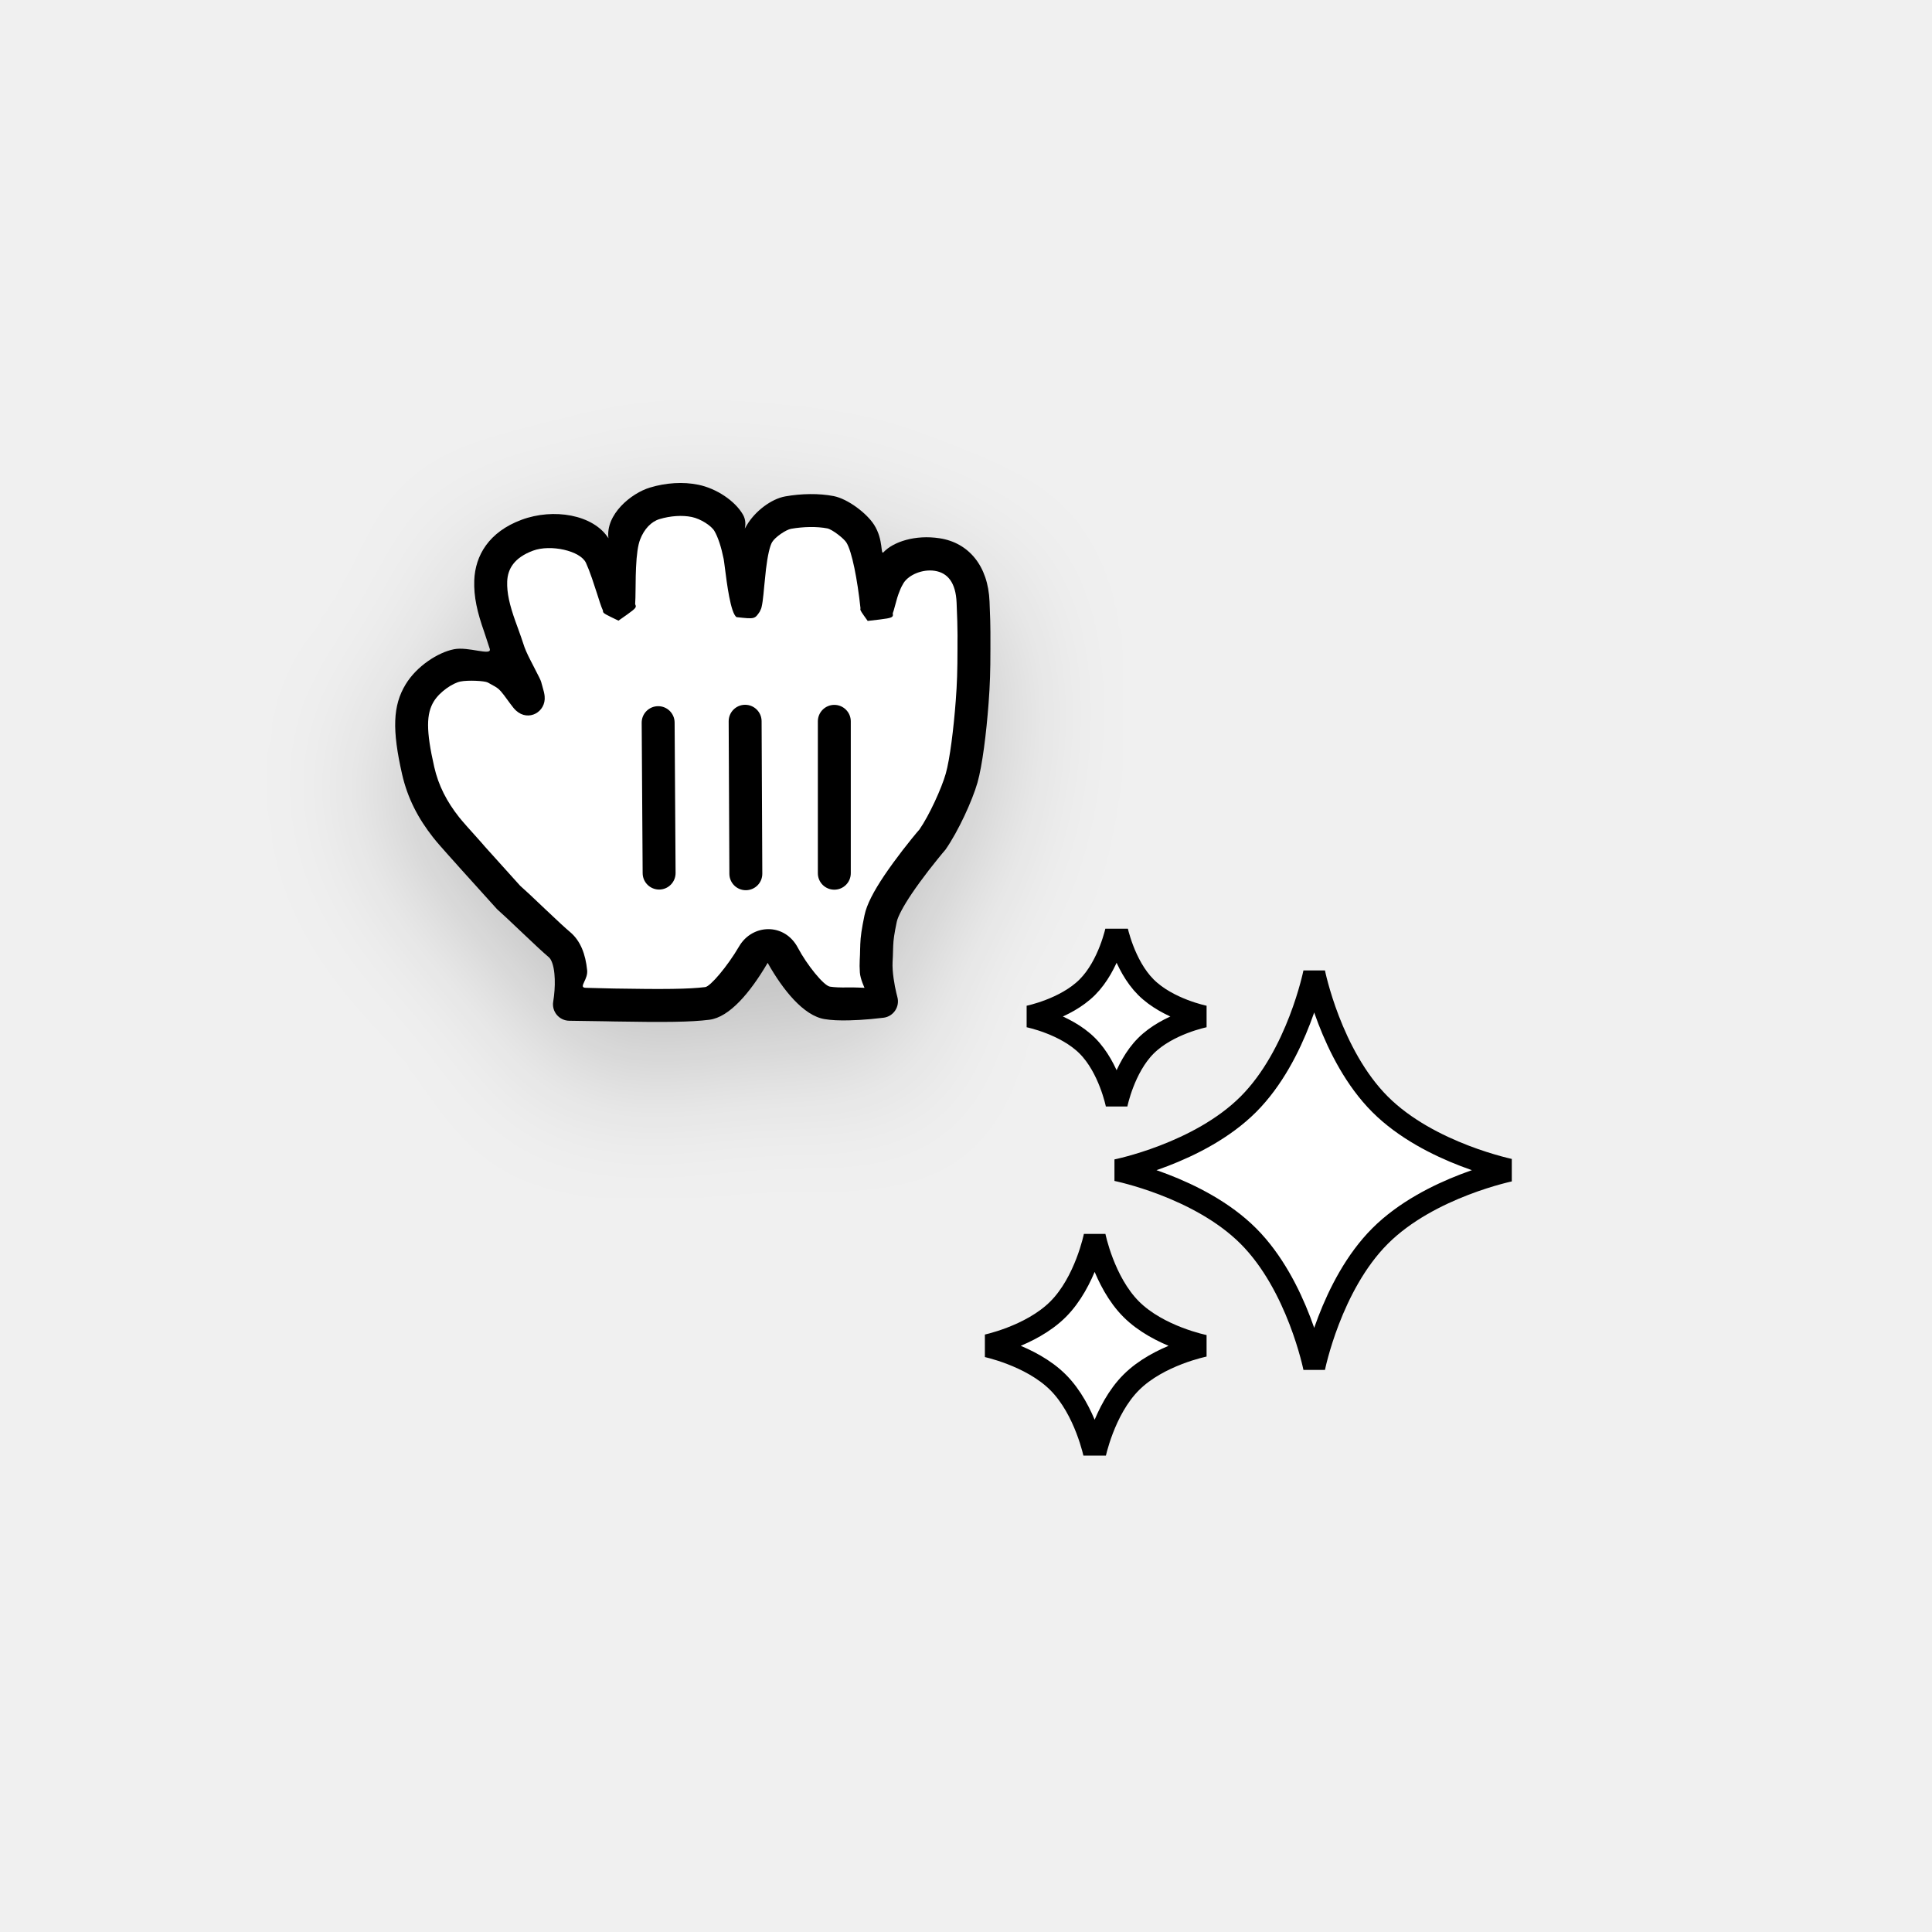
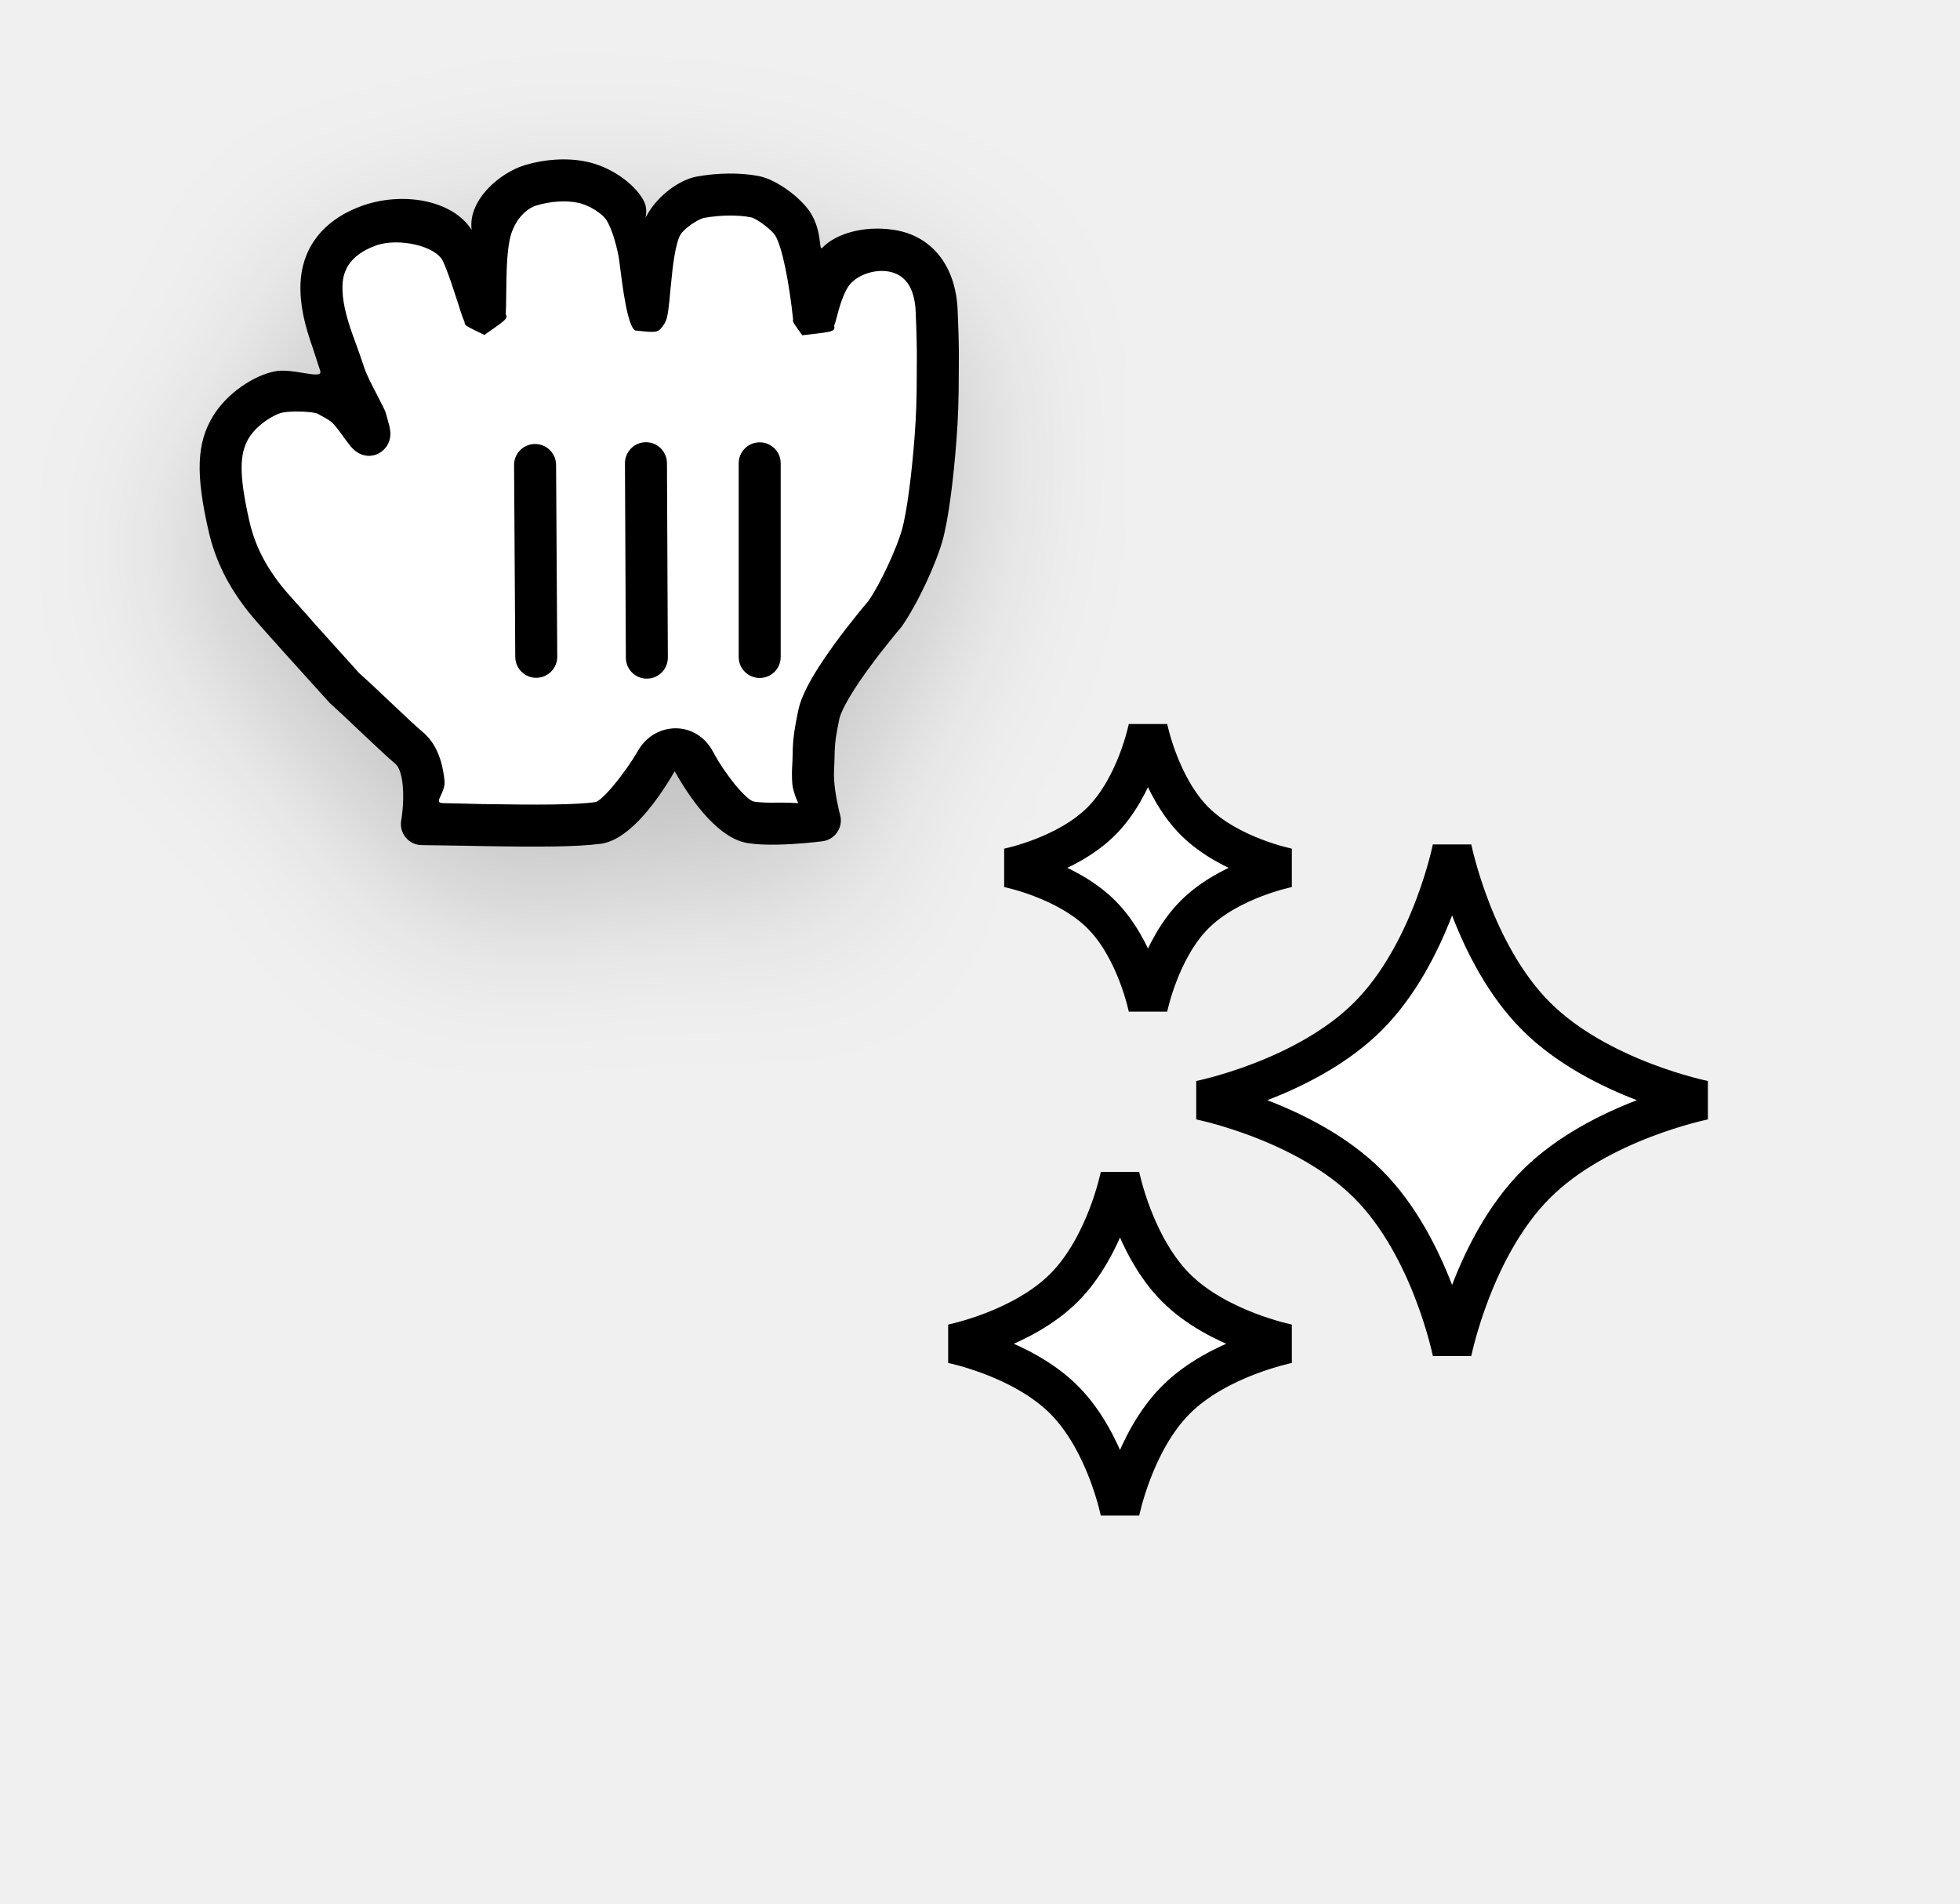
- <svg xmlns="http://www.w3.org/2000/svg" width="44" height="44" viewBox="0 0 44 44" fill="none">
-   <g id="cursor-magic-pointer">
-     <g id="Sparkle" clip-path="url(#clip0_114_8)">
-       <g id="Icon">
-         <path d="M25.43 21.15C25.43 21.15 25.597 21.983 26.097 22.483C26.597 22.983 27.43 23.15 27.43 23.15C27.43 23.15 26.597 23.317 26.097 23.817C25.597 24.317 25.43 25.15 25.43 25.15C25.43 25.15 25.263 24.317 24.763 23.817C24.263 23.317 23.43 23.15 23.43 23.15C23.43 23.15 24.263 22.983 24.763 22.483C25.263 21.983 25.43 21.15 25.43 21.15Z" fill="white" />
-         <path d="M29.93 22.15C29.93 22.15 30.305 24.025 31.43 25.15C32.555 26.275 34.43 26.65 34.43 26.65C34.43 26.65 32.555 27.025 31.43 28.15C30.305 29.275 29.93 31.15 29.93 31.15C29.93 31.15 29.555 29.275 28.43 28.15C27.305 27.025 25.43 26.65 25.43 26.65C25.43 26.65 27.305 26.275 28.43 25.15C29.555 24.025 29.93 22.15 29.93 22.15Z" fill="white" />
-         <path d="M25.763 29.817C25.138 29.192 24.93 28.15 24.93 28.15C24.93 28.15 24.722 29.192 24.097 29.817C23.472 30.442 22.43 30.65 22.43 30.65C22.43 30.65 23.472 30.858 24.097 31.483C24.722 32.108 24.93 33.15 24.93 33.15C24.93 33.15 25.138 32.108 25.763 31.483C26.388 30.858 27.43 30.65 27.43 30.65C27.43 30.65 26.388 30.442 25.763 29.817Z" fill="white" />
-         <path d="M25.43 21.15C25.43 21.15 25.597 21.983 26.097 22.483C26.597 22.983 27.43 23.15 27.43 23.15C27.43 23.15 26.597 23.317 26.097 23.817C25.597 24.317 25.43 25.15 25.43 25.15C25.43 25.15 25.263 24.317 24.763 23.817C24.263 23.317 23.43 23.15 23.43 23.15C23.43 23.15 24.263 22.983 24.763 22.483C25.263 21.983 25.43 21.15 25.43 21.15Z" stroke="black" stroke-width="0.5" />
-         <path d="M29.93 22.15C29.93 22.15 30.305 24.025 31.43 25.15C32.555 26.275 34.43 26.65 34.43 26.65C34.43 26.65 32.555 27.025 31.43 28.15C30.305 29.275 29.93 31.15 29.93 31.15C29.93 31.15 29.555 29.275 28.43 28.15C27.305 27.025 25.43 26.65 25.43 26.65C25.43 26.65 27.305 26.275 28.43 25.15C29.555 24.025 29.93 22.15 29.93 22.15Z" stroke="black" stroke-width="0.5" />
-         <path d="M25.763 29.817C25.138 29.192 24.93 28.15 24.93 28.15C24.93 28.15 24.722 29.192 24.097 29.817C23.472 30.442 22.43 30.65 22.43 30.65C22.43 30.65 23.472 30.858 24.097 31.483C24.722 32.108 24.93 33.15 24.93 33.15C24.93 33.15 25.138 32.108 25.763 31.483C26.388 30.858 27.43 30.65 27.43 30.65C27.43 30.65 26.388 30.442 25.763 29.817Z" stroke="black" stroke-width="0.5" />
-       </g>
-     </g>
-     <g id="Grabbing Hand" filter="url(#filter0_d_114_8)">
-       <path id="Hand" fill-rule="evenodd" clip-rule="evenodd" d="M11.878 11.838C11.134 12.114 10.822 12.651 10.801 13.218C10.788 13.591 10.868 13.944 11.032 14.405C11.007 14.332 11.129 14.697 11.154 14.778C11.204 14.947 10.667 14.72 10.34 14.786C9.976 14.857 9.492 15.169 9.24 15.583C8.943 16.069 8.929 16.627 9.157 17.631C9.282 18.179 9.523 18.64 9.868 19.077C10.021 19.272 10.44 19.725 10.471 19.765L11.32 20.706C11.471 20.841 11.578 20.942 11.896 21.244C12.21 21.542 12.36 21.682 12.499 21.8C12.557 21.849 12.607 21.979 12.626 22.173C12.642 22.333 12.637 22.511 12.617 22.682C12.61 22.741 12.604 22.784 12.6 22.805C12.558 23.034 12.733 23.245 12.966 23.247C13.181 23.249 13.351 23.252 13.788 23.259C13.883 23.261 13.883 23.261 13.978 23.263C15.146 23.283 15.731 23.278 16.156 23.224C16.61 23.167 17.082 22.613 17.483 21.928C17.826 22.539 18.301 23.134 18.782 23.21C18.933 23.235 19.118 23.243 19.331 23.238C19.492 23.235 19.662 23.224 19.833 23.209C19.961 23.197 20.063 23.186 20.123 23.178C20.349 23.149 20.497 22.926 20.437 22.707C20.424 22.659 20.403 22.572 20.381 22.463C20.357 22.335 20.339 22.21 20.331 22.097C20.326 22.025 20.325 21.961 20.328 21.905C20.334 21.807 20.336 21.752 20.339 21.624C20.34 21.579 20.34 21.579 20.342 21.539C20.347 21.403 20.365 21.274 20.423 20.994C20.448 20.874 20.57 20.642 20.763 20.355C20.82 20.27 20.883 20.181 20.95 20.089C21.077 19.914 21.214 19.738 21.351 19.569C21.433 19.467 21.496 19.392 21.532 19.351C21.828 18.927 22.144 18.232 22.261 17.825C22.372 17.434 22.463 16.7 22.515 16.008C22.545 15.609 22.556 15.284 22.556 14.778C22.556 14.681 22.556 14.681 22.556 14.601C22.557 14.49 22.557 14.49 22.556 14.394C22.556 14.238 22.551 14.081 22.536 13.699C22.504 12.886 22.059 12.36 21.401 12.259C20.842 12.172 20.343 12.341 20.123 12.575C20.048 12.656 20.127 12.297 19.907 11.952C19.743 11.693 19.314 11.363 18.986 11.298C18.651 11.233 18.251 11.24 17.885 11.305C17.564 11.362 17.199 11.642 17.013 11.952C16.889 12.159 17.052 11.946 16.919 11.718C16.737 11.403 16.312 11.123 15.905 11.04C15.559 10.968 15.163 10.995 14.806 11.103C14.372 11.232 13.788 11.718 13.857 12.259C13.513 11.718 12.606 11.567 11.878 11.838Z" fill="black" />
-       <path id="White" fill-rule="evenodd" clip-rule="evenodd" d="M13.658 13.709C13.686 13.795 13.532 13.312 13.483 13.174C13.434 13.031 13.388 12.913 13.345 12.819C13.217 12.542 12.54 12.392 12.139 12.541C11.711 12.7 11.561 12.957 11.551 13.245C11.542 13.501 11.604 13.774 11.739 14.152C11.703 14.053 11.883 14.543 11.915 14.65C11.95 14.766 12.002 14.885 12.09 15.055L12.136 15.144L12.136 15.144C12.285 15.433 12.31 15.482 12.326 15.534C12.329 15.544 12.332 15.555 12.335 15.568C12.339 15.582 12.343 15.599 12.35 15.621C12.382 15.731 12.399 15.797 12.404 15.858C12.438 16.216 12.034 16.441 11.754 16.184C11.712 16.146 11.681 16.107 11.62 16.025L11.617 16.021L11.617 16.021C11.554 15.936 11.513 15.88 11.478 15.832C11.426 15.763 11.388 15.721 11.354 15.691C11.331 15.672 11.307 15.656 11.272 15.634C11.241 15.617 11.207 15.598 11.108 15.543C11.038 15.505 10.658 15.486 10.486 15.521C10.318 15.554 10.018 15.748 9.88 15.974C9.709 16.253 9.699 16.633 9.889 17.465C9.986 17.893 10.176 18.257 10.457 18.613C10.537 18.714 10.727 18.925 10.87 19.084C10.958 19.183 11.029 19.262 11.044 19.282L11.846 20.172C11.976 20.287 12.085 20.389 12.418 20.706C12.716 20.988 12.861 21.123 12.984 21.227C13.221 21.427 13.335 21.729 13.372 22.098C13.382 22.197 13.34 22.287 13.307 22.357C13.268 22.442 13.242 22.496 13.345 22.497C13.457 22.499 13.635 22.504 13.779 22.508C13.873 22.51 13.953 22.512 13.991 22.513C15.116 22.532 15.688 22.527 16.062 22.48C16.177 22.466 16.568 22.008 16.836 21.548C17.137 21.039 17.871 21.011 18.173 21.588C18.371 21.964 18.757 22.447 18.901 22.47C19 22.486 19.143 22.492 19.315 22.488C19.457 22.485 19.689 22.497 19.689 22.497C19.689 22.497 19.593 22.296 19.583 22.149C19.576 22.048 19.575 21.952 19.58 21.861C19.585 21.773 19.587 21.726 19.589 21.606L19.591 21.559L19.592 21.509C19.599 21.327 19.623 21.159 19.689 20.842C19.74 20.598 19.896 20.301 20.14 19.937C20.203 19.844 20.271 19.747 20.343 19.648C20.479 19.461 20.623 19.275 20.768 19.096C20.855 18.989 20.923 18.908 20.939 18.892C21.163 18.57 21.445 17.951 21.539 17.619C21.632 17.294 21.719 16.592 21.767 15.952C21.796 15.572 21.806 15.267 21.806 14.778L21.806 14.599L21.807 14.483L21.806 14.399C21.806 14.252 21.801 14.103 21.786 13.729C21.768 13.266 21.581 13.045 21.287 13C21.013 12.958 20.7 13.087 20.579 13.277C20.548 13.326 20.517 13.387 20.489 13.46C20.447 13.563 20.42 13.654 20.378 13.815C20.36 13.883 20.348 13.928 20.332 13.966C20.335 13.993 20.338 14.013 20.331 14.029C20.31 14.079 20.202 14.091 19.761 14.141C19.616 13.938 19.592 13.905 19.594 13.872C19.594 13.866 19.596 13.859 19.597 13.851C19.527 13.203 19.404 12.557 19.275 12.354C19.213 12.258 18.951 12.056 18.842 12.034C18.605 11.988 18.297 11.994 18.016 12.043C17.904 12.063 17.656 12.227 17.585 12.346C17.533 12.432 17.483 12.648 17.445 12.96C17.429 13.096 17.376 13.644 17.39 13.511C17.375 13.656 17.363 13.748 17.344 13.828C17.337 13.857 17.337 13.857 17.302 13.931C17.188 14.1 17.188 14.1 16.775 14.055C16.639 13.967 16.553 13.28 16.508 12.926L16.508 12.926C16.496 12.832 16.487 12.761 16.481 12.731C16.426 12.459 16.355 12.239 16.271 12.094C16.202 11.975 15.961 11.817 15.754 11.774C15.536 11.729 15.266 11.748 15.021 11.822C14.831 11.878 14.669 12.05 14.578 12.288C14.529 12.415 14.498 12.631 14.485 12.927C14.479 13.055 14.477 13.152 14.475 13.386C14.473 13.586 14.471 13.672 14.465 13.76C14.474 13.779 14.48 13.793 14.48 13.808C14.481 13.858 14.408 13.909 14.085 14.135C13.8 13.998 13.746 13.972 13.734 13.934C13.732 13.925 13.731 13.915 13.731 13.903C13.709 13.857 13.689 13.802 13.658 13.709ZM19.001 20.262C18.794 20.262 18.626 20.095 18.626 19.887V16.428C18.626 16.221 18.794 16.053 19.001 16.053C19.208 16.053 19.376 16.221 19.376 16.428V19.887C19.376 20.095 19.208 20.262 19.001 20.262ZM16.611 19.901C16.612 20.108 16.78 20.275 16.987 20.274C17.195 20.273 17.362 20.105 17.361 19.897L17.345 16.424C17.344 16.217 17.175 16.05 16.968 16.051C16.761 16.052 16.594 16.221 16.595 16.428L16.611 19.901ZM14.987 16.083C15.194 16.081 15.363 16.248 15.364 16.456L15.386 19.881C15.387 20.089 15.22 20.258 15.013 20.259C14.806 20.26 14.637 20.093 14.636 19.886L14.614 16.46C14.613 16.253 14.78 16.084 14.987 16.083Z" fill="white" />
-     </g>
+ <svg xmlns="http://www.w3.org/2000/svg" width="35" height="34" viewBox="0 0 35 34" fill="none">
+   <g filter="url(#filter0_d_117_12)">
+     <path fill-rule="evenodd" clip-rule="evenodd" d="M6.443 3.684C5.7 3.961 5.387 4.498 5.366 5.065C5.353 5.438 5.433 5.791 5.598 6.251C5.572 6.179 5.694 6.544 5.719 6.625C5.769 6.794 5.232 6.566 4.905 6.633C4.541 6.704 4.057 7.016 3.805 7.43C3.508 7.915 3.494 8.474 3.723 9.478C3.847 10.026 4.088 10.487 4.433 10.924C4.587 11.119 5.005 11.572 5.036 11.612L5.885 12.553C6.036 12.688 6.143 12.789 6.461 13.091C6.776 13.389 6.926 13.528 7.064 13.646C7.122 13.696 7.172 13.826 7.191 14.02C7.207 14.18 7.202 14.358 7.182 14.529C7.176 14.588 7.169 14.631 7.165 14.652C7.123 14.88 7.298 15.092 7.531 15.094C7.747 15.096 7.916 15.099 8.353 15.106C8.448 15.108 8.448 15.108 8.543 15.11C9.712 15.13 10.296 15.124 10.721 15.071C11.175 15.014 11.647 14.46 12.048 13.775C12.391 14.386 12.867 14.981 13.348 15.057C13.498 15.082 13.683 15.09 13.896 15.085C14.057 15.082 14.227 15.071 14.398 15.056C14.526 15.044 14.628 15.033 14.688 15.025C14.914 14.996 15.062 14.773 15.002 14.554C14.989 14.506 14.968 14.419 14.947 14.31C14.922 14.182 14.904 14.057 14.896 13.944C14.891 13.872 14.89 13.808 14.894 13.752C14.899 13.654 14.901 13.599 14.904 13.471C14.905 13.426 14.905 13.426 14.907 13.386C14.912 13.25 14.93 13.121 14.988 12.841C15.013 12.721 15.136 12.489 15.328 12.202C15.385 12.117 15.448 12.028 15.515 11.936C15.642 11.761 15.779 11.585 15.916 11.416C15.998 11.314 16.061 11.239 16.097 11.197C16.393 10.774 16.709 10.079 16.826 9.672C16.938 9.281 17.028 8.547 17.08 7.855C17.11 7.456 17.121 7.131 17.121 6.625C17.121 6.528 17.121 6.528 17.122 6.448C17.122 6.337 17.122 6.337 17.122 6.241C17.121 6.084 17.116 5.928 17.101 5.546C17.07 4.733 16.624 4.207 15.966 4.106C15.407 4.019 14.908 4.188 14.688 4.422C14.613 4.503 14.692 4.144 14.473 3.799C14.308 3.54 13.879 3.21 13.552 3.145C13.216 3.08 12.816 3.087 12.45 3.152C12.129 3.209 11.764 3.489 11.578 3.799C11.454 4.006 11.617 3.793 11.484 3.565C11.302 3.25 10.877 2.97 10.47 2.887C10.124 2.815 9.728 2.842 9.371 2.95C8.938 3.079 8.353 3.565 8.422 4.106C8.078 3.565 7.172 3.414 6.443 3.684Z" fill="black" />
+     <path fill-rule="evenodd" clip-rule="evenodd" d="M8.223 5.556C8.251 5.642 8.097 5.158 8.049 5.021C7.999 4.878 7.953 4.76 7.91 4.666C7.782 4.389 7.105 4.239 6.704 4.388C6.276 4.547 6.126 4.804 6.116 5.092C6.107 5.347 6.169 5.621 6.304 5.999C6.268 5.9 6.448 6.39 6.481 6.497C6.515 6.613 6.568 6.732 6.655 6.901L6.701 6.991L6.701 6.991C6.85 7.28 6.875 7.329 6.891 7.381C6.894 7.391 6.897 7.402 6.9 7.415C6.904 7.429 6.908 7.446 6.915 7.468C6.947 7.578 6.964 7.644 6.969 7.705C7.003 8.063 6.599 8.288 6.319 8.031C6.277 7.993 6.246 7.954 6.185 7.872L6.182 7.868L6.182 7.868C6.12 7.783 6.078 7.726 6.043 7.679C5.991 7.61 5.953 7.568 5.919 7.538C5.896 7.519 5.873 7.503 5.837 7.481C5.807 7.463 5.772 7.444 5.673 7.39C5.603 7.352 5.223 7.333 5.051 7.368C4.883 7.401 4.583 7.595 4.445 7.821C4.274 8.1 4.265 8.48 4.454 9.312C4.552 9.74 4.742 10.104 5.022 10.46C5.102 10.561 5.292 10.772 5.435 10.931C5.524 11.03 5.594 11.109 5.609 11.129L6.411 12.019C6.541 12.134 6.65 12.236 6.984 12.553C7.281 12.835 7.426 12.97 7.549 13.074C7.786 13.274 7.9 13.575 7.938 13.945C7.948 14.044 7.905 14.134 7.873 14.204C7.833 14.289 7.807 14.342 7.91 14.344C8.022 14.346 8.2 14.351 8.344 14.354C8.438 14.357 8.518 14.359 8.556 14.36C9.681 14.379 10.253 14.374 10.627 14.327C10.742 14.313 11.133 13.854 11.401 13.395C11.702 12.886 12.436 12.858 12.738 13.435C12.936 13.811 13.322 14.294 13.466 14.317C13.565 14.333 13.708 14.339 13.88 14.335C14.022 14.332 14.254 14.344 14.254 14.344C14.254 14.344 14.159 14.143 14.148 13.996C14.141 13.895 14.14 13.799 14.145 13.707C14.15 13.62 14.152 13.572 14.155 13.453L14.156 13.406L14.157 13.356C14.165 13.174 14.188 13.006 14.254 12.689C14.305 12.445 14.461 12.148 14.705 11.784C14.768 11.691 14.836 11.594 14.908 11.494C15.044 11.308 15.189 11.122 15.333 10.943C15.42 10.836 15.488 10.755 15.504 10.739C15.728 10.417 16.01 9.797 16.105 9.466C16.197 9.141 16.284 8.439 16.332 7.799C16.361 7.419 16.371 7.113 16.371 6.625L16.372 6.446L16.372 6.33L16.372 6.246C16.371 6.099 16.366 5.95 16.352 5.576C16.334 5.113 16.146 4.892 15.852 4.847C15.578 4.805 15.265 4.934 15.144 5.124C15.113 5.173 15.083 5.234 15.054 5.307C15.012 5.41 14.985 5.501 14.943 5.662C14.925 5.73 14.913 5.775 14.897 5.813C14.9 5.84 14.903 5.86 14.896 5.876C14.875 5.926 14.767 5.938 14.326 5.988C14.181 5.785 14.157 5.751 14.159 5.719C14.159 5.713 14.161 5.706 14.162 5.698C14.092 5.05 13.969 4.404 13.84 4.201C13.778 4.105 13.516 3.903 13.408 3.881C13.171 3.835 12.862 3.841 12.581 3.89C12.469 3.91 12.221 4.074 12.15 4.193C12.098 4.279 12.048 4.495 12.01 4.807C11.994 4.943 11.941 5.491 11.955 5.358C11.94 5.503 11.928 5.595 11.909 5.675C11.902 5.704 11.902 5.704 11.867 5.778C11.753 5.947 11.753 5.947 11.34 5.902C11.204 5.814 11.118 5.127 11.073 4.773L11.073 4.773C11.061 4.679 11.052 4.608 11.046 4.578C10.992 4.305 10.92 4.086 10.836 3.941C10.767 3.822 10.527 3.664 10.319 3.621C10.101 3.576 9.831 3.595 9.586 3.668C9.396 3.725 9.235 3.897 9.143 4.135C9.094 4.262 9.063 4.478 9.05 4.774C9.044 4.902 9.043 4.999 9.04 5.233C9.038 5.433 9.036 5.519 9.031 5.607C9.039 5.626 9.045 5.64 9.045 5.655C9.046 5.705 8.973 5.756 8.65 5.982C8.365 5.845 8.311 5.819 8.299 5.781C8.297 5.772 8.296 5.762 8.296 5.75C8.274 5.704 8.254 5.649 8.223 5.556ZM13.566 12.109C13.359 12.109 13.191 11.941 13.191 11.734V8.275C13.191 8.068 13.359 7.9 13.566 7.9C13.774 7.9 13.941 8.068 13.941 8.275V11.734C13.941 11.941 13.774 12.109 13.566 12.109ZM11.176 11.748C11.177 11.955 11.345 12.122 11.553 12.121C11.76 12.12 11.927 11.951 11.926 11.744L11.91 8.271C11.909 8.064 11.74 7.897 11.533 7.898C11.326 7.899 11.159 8.068 11.16 8.275L11.176 11.748ZM9.552 7.93C9.759 7.928 9.928 8.095 9.93 8.302L9.951 11.728C9.952 11.935 9.785 12.104 9.578 12.106C9.371 12.107 9.202 11.94 9.201 11.733L9.18 8.307C9.178 8.1 9.345 7.931 9.552 7.93Z" fill="white" />
  </g>
+   <path d="M25.93 15.15C25.93 15.15 26.305 17.025 27.43 18.15C28.555 19.275 30.43 19.65 30.43 19.65C30.43 19.65 28.555 20.025 27.43 21.15C26.305 22.275 25.93 24.15 25.93 24.15C25.93 24.15 25.555 22.275 24.43 21.15C23.305 20.025 21.43 19.65 21.43 19.65C21.43 19.65 23.305 19.275 24.43 18.15C25.555 17.025 25.93 15.15 25.93 15.15Z" fill="white" stroke="black" stroke-width="0.7" />
+   <path d="M21 23C20.25 22.25 20 21 20 21C20 21 19.75 22.25 19 23C18.25 23.75 17 24 17 24C17 24 18.25 24.25 19 25C19.75 25.75 20 27 20 27C20 27 20.25 25.75 21 25C21.75 24.25 23 24 23 24C23 24 21.75 23.75 21 23Z" fill="white" stroke="black" stroke-width="0.7" />
+   <path d="M20.5 13C20.5 13 20.708 14.042 21.333 14.667C21.958 15.292 23 15.5 23 15.5C23 15.5 21.958 15.708 21.333 16.333C20.708 16.958 20.5 18 20.5 18C20.5 18 20.292 16.958 19.667 16.333C19.042 15.708 18 15.5 18 15.5C18 15.5 19.042 15.292 19.667 14.667C20.292 14.042 20.5 13 20.5 13Z" fill="white" stroke="black" stroke-width="0.7" />
  <defs>
-     <filter id="filter0_d_114_8" x="6" y="9" width="19.557" height="18.274" filterUnits="userSpaceOnUse" color-interpolation-filters="sRGB">
+     <filter id="filter0_d_117_12" x="0.565" y="0.847" width="19.557" height="18.274" filterUnits="userSpaceOnUse" color-interpolation-filters="sRGB">
      <feFlood flood-opacity="0" result="BackgroundImageFix" />
      <feColorMatrix in="SourceAlpha" type="matrix" values="0 0 0 0 0 0 0 0 0 0 0 0 0 0 0 0 0 0 127 0" result="hardAlpha" />
      <feOffset dy="1" />
      <feGaussianBlur stdDeviation="1.5" />
      <feColorMatrix type="matrix" values="0 0 0 0 0 0 0 0 0 0 0 0 0 0 0 0 0 0 0.2 0" />
-       <feBlend mode="normal" in2="BackgroundImageFix" result="effect1_dropShadow_114_8" />
-       <feBlend mode="normal" in="SourceGraphic" in2="effect1_dropShadow_114_8" result="shape" />
+       <feBlend mode="normal" in2="BackgroundImageFix" result="effect1_dropShadow_117_12" />
+       <feBlend mode="normal" in="SourceGraphic" in2="effect1_dropShadow_117_12" result="shape" />
    </filter>
-     <clipPath id="clip0_114_8">
-       <rect width="12" height="12" fill="white" transform="translate(22.43 21.15)" />
-     </clipPath>
  </defs>
</svg>
